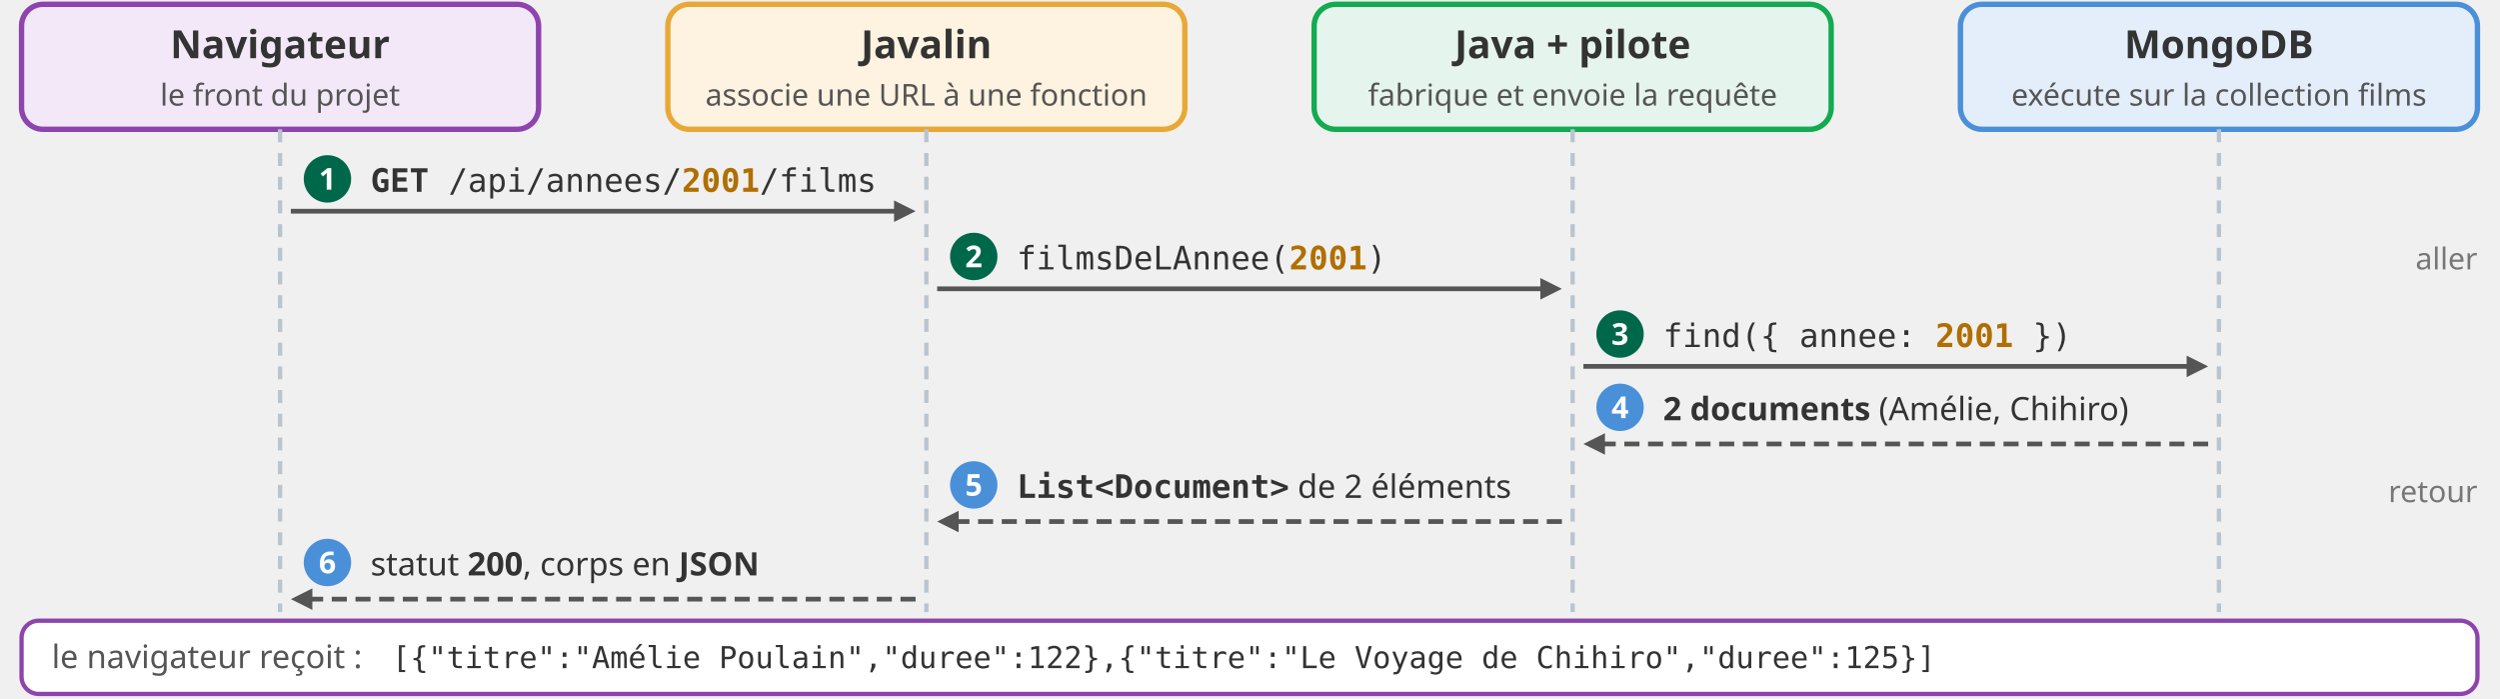
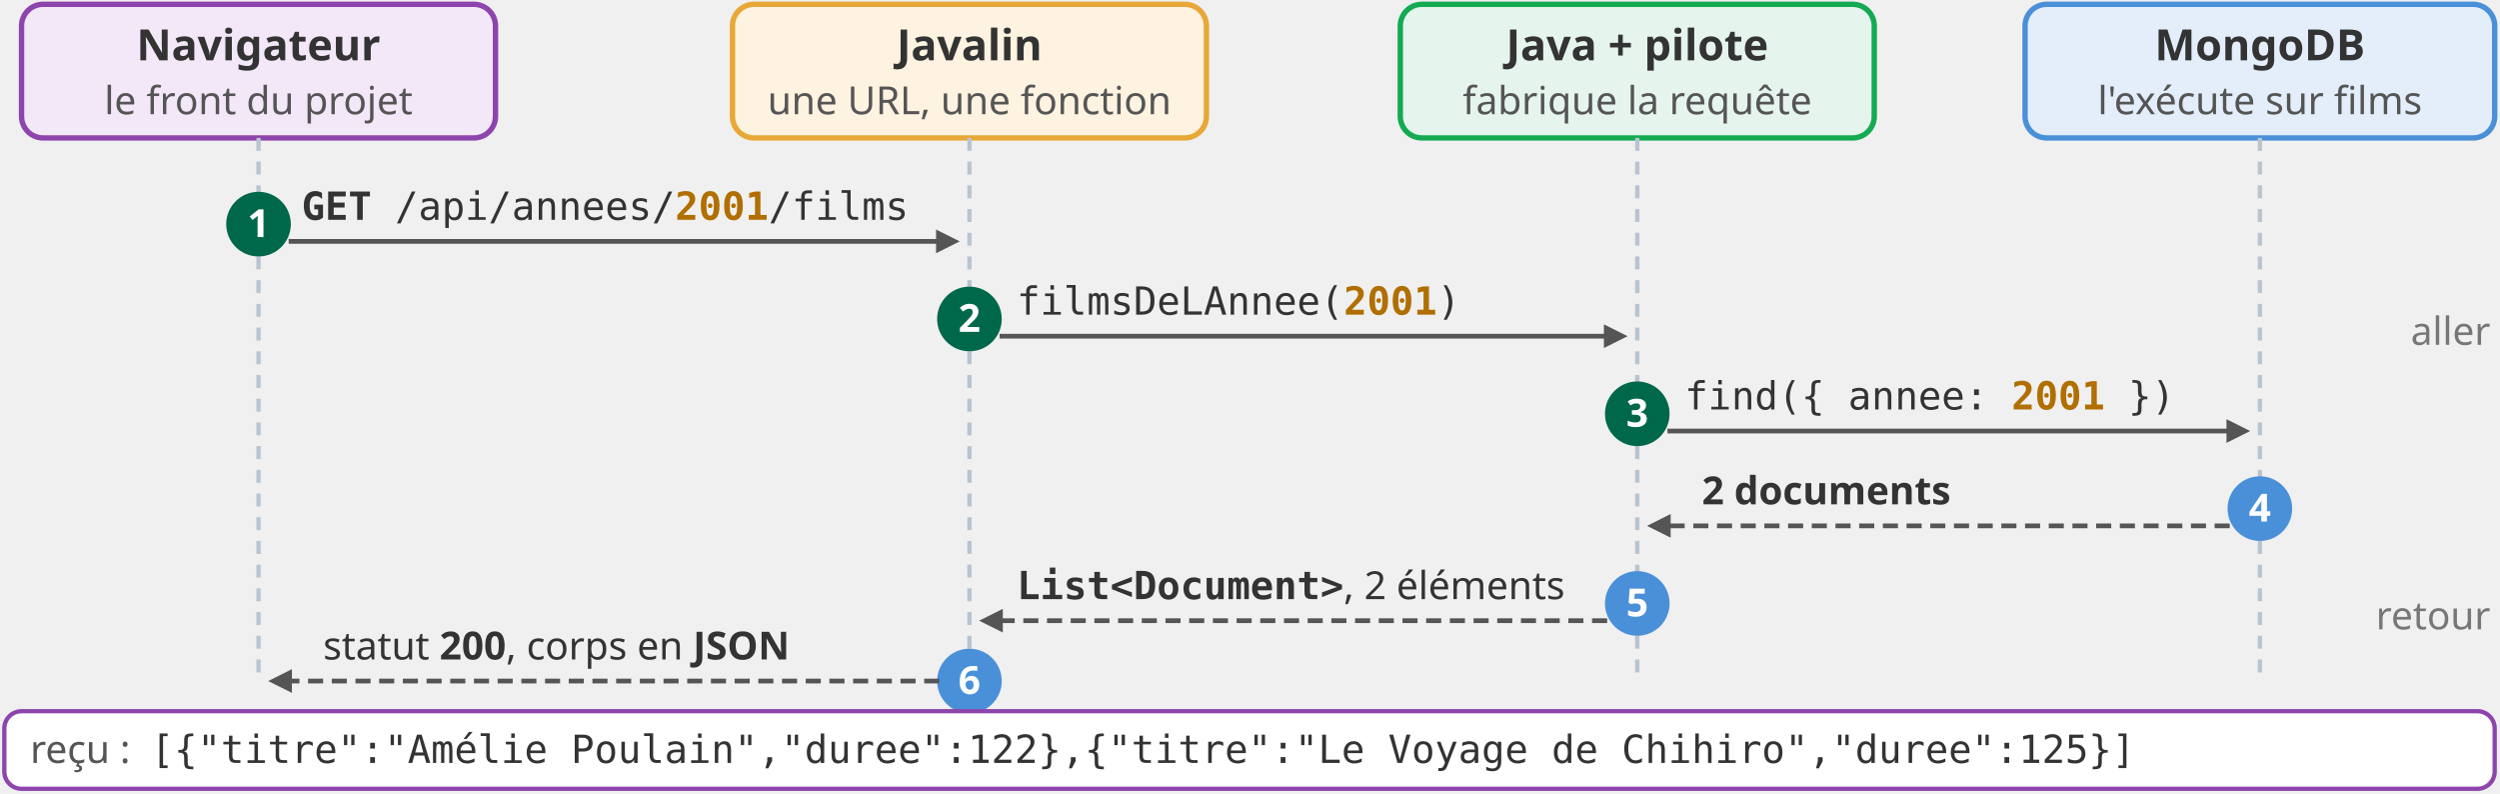
- <svg xmlns="http://www.w3.org/2000/svg" viewBox="0 0 1160 324" font-family="sans-serif" role="img" aria-labelledby="t">
+ <svg xmlns="http://www.w3.org/2000/svg" viewBox="0 0 1160 368" font-family="sans-serif" role="img" aria-labelledby="t">
  <defs>
-     <marker id="fl" viewBox="0 0 10 10" refX="5" refY="5" markerWidth="10" markerHeight="10" markerUnits="userSpaceOnUse" orient="auto-start-reverse">
+     <marker id="fl" viewBox="0 0 10 10" refX="5" refY="5" markerWidth="11" markerHeight="11" markerUnits="userSpaceOnUse" orient="auto-start-reverse">
      <path d="M0,0 L10,5 L0,10 z" fill="#555" />
    </marker>
  </defs>
-   <rect x="10" y="2" width="240" height="58" rx="10" fill="#f3e8f8" stroke="#8e44ad" stroke-width="2.5" />
-   <text x="130" y="27" font-size="18" font-weight="bold" fill="#333" text-anchor="middle">Navigateur</text>
-   <text x="130" y="49" font-size="14" fill="#555" text-anchor="middle">le front du projet</text>
-   <rect x="310" y="2" width="240" height="58" rx="10" fill="#fdf3e0" stroke="#e8a838" stroke-width="2.5" />
-   <text x="430" y="27" font-size="18" font-weight="bold" fill="#333" text-anchor="middle">Javalin</text>
-   <text x="430" y="49" font-size="14" fill="#555" text-anchor="middle">associe une URL à une fonction</text>
-   <rect x="610" y="2" width="240" height="58" rx="10" fill="#e6f4ee" stroke="#13aa52" stroke-width="2.5" />
-   <text x="730" y="27" font-size="18" font-weight="bold" fill="#333" text-anchor="middle">Java + pilote</text>
-   <text x="730" y="49" font-size="14" fill="#555" text-anchor="middle">fabrique et envoie la requête</text>
-   <rect x="910" y="2" width="240" height="58" rx="10" fill="#e3eefa" stroke="#4a90d9" stroke-width="2.5" />
-   <text x="1030" y="27" font-size="18" font-weight="bold" fill="#333" text-anchor="middle">MongoDB</text>
-   <text x="1030" y="49" font-size="14" fill="#555" text-anchor="middle">exécute sur la collection films</text>
+   <rect x="10" y="2" width="220" height="62" rx="10" fill="#f3e8f8" stroke="#8e44ad" stroke-width="2.5" />
+   <text x="120" y="28" font-size="20" font-weight="bold" fill="#333" text-anchor="middle">Navigateur</text>
+   <text x="120" y="53" font-size="18" fill="#555" text-anchor="middle">le front du projet</text>
+   <rect x="340" y="2" width="220" height="62" rx="10" fill="#fdf3e0" stroke="#e8a838" stroke-width="2.5" />
+   <text x="450" y="28" font-size="20" font-weight="bold" fill="#333" text-anchor="middle">Javalin</text>
+   <text x="450" y="53" font-size="18" fill="#555" text-anchor="middle">une URL, une fonction</text>
+   <rect x="650" y="2" width="220" height="62" rx="10" fill="#e6f4ee" stroke="#13aa52" stroke-width="2.5" />
+   <text x="760" y="28" font-size="20" font-weight="bold" fill="#333" text-anchor="middle">Java + pilote</text>
+   <text x="760" y="53" font-size="18" fill="#555" text-anchor="middle">fabrique la requête</text>
+   <rect x="940" y="2" width="218" height="62" rx="10" fill="#e3eefa" stroke="#4a90d9" stroke-width="2.5" />
+   <text x="1049" y="28" font-size="20" font-weight="bold" fill="#333" text-anchor="middle">MongoDB</text>
+   <text x="1049" y="53" font-size="18" fill="#555" text-anchor="middle">l'exécute sur films</text>
  <g stroke="#b8c4cf" stroke-width="2" stroke-dasharray="6 5">
-     <line x1="130" y1="60" x2="130" y2="284" />
-     <line x1="430" y1="60" x2="430" y2="284" />
-     <line x1="730" y1="60" x2="730" y2="284" />
-     <line x1="1030" y1="60" x2="1030" y2="284" />
+     <line x1="120" y1="64" x2="120" y2="316" />
+     <line x1="450" y1="64" x2="450" y2="316" />
+     <line x1="760" y1="64" x2="760" y2="316" />
+     <line x1="1049" y1="64" x2="1049" y2="316" />
  </g>
-   <line x1="135" y1="98" x2="420" y2="98" stroke="#555" stroke-width="2.2" marker-end="url(#fl)" />
-   <circle cx="152" cy="83" r="11" fill="#00684a" />
-   <text x="152" y="88" font-size="14" font-weight="bold" fill="#ffffff" text-anchor="middle">1</text>
-   <text x="172" y="89" font-family="monospace" font-size="15" fill="#333">
+   <g font-size="18" font-weight="bold" fill="#fff" text-anchor="middle">
+     <circle cx="120" cy="104" r="15" fill="#00684a" />
+     <text x="120" y="110">1</text>
+     <circle cx="450" cy="148" r="15" fill="#00684a" />
+     <text x="450" y="154">2</text>
+     <circle cx="760" cy="192" r="15" fill="#00684a" />
+     <text x="760" y="198">3</text>
+     <circle cx="1049" cy="236" r="15" fill="#4a90d9" />
+     <text x="1049" y="242">4</text>
+     <circle cx="760" cy="280" r="15" fill="#4a90d9" />
+     <text x="760" y="286">5</text>
+     <circle cx="450" cy="316" r="15" fill="#4a90d9" />
+     <text x="450" y="322">6</text>
+   </g>
+   <line x1="134" y1="112" x2="440" y2="112" stroke="#555" stroke-width="2.2" marker-end="url(#fl)" />
+   <text x="140" y="102" font-family="monospace" font-size="18" fill="#333">
    <tspan font-weight="bold">GET</tspan> /api/annees/<tspan fill="#b06f00" font-weight="bold">2001</tspan>/films</text>
-   <line x1="435" y1="134" x2="720" y2="134" stroke="#555" stroke-width="2.2" marker-end="url(#fl)" />
-   <circle cx="452" cy="119" r="11" fill="#00684a" />
-   <text x="452" y="124" font-size="14" font-weight="bold" fill="#ffffff" text-anchor="middle">2</text>
-   <text x="472" y="125" font-family="monospace" font-size="15" fill="#333">filmsDeLAnnee(<tspan fill="#b06f00" font-weight="bold">2001</tspan>)</text>
-   <line x1="735" y1="170" x2="1020" y2="170" stroke="#555" stroke-width="2.2" marker-end="url(#fl)" />
-   <circle cx="752" cy="155" r="11" fill="#00684a" />
-   <text x="752" y="160" font-size="14" font-weight="bold" fill="#ffffff" text-anchor="middle">3</text>
-   <text x="772" y="161" font-family="monospace" font-size="15" fill="#333">find({ annee: <tspan fill="#b06f00" font-weight="bold">2001</tspan> })</text>
-   <line x1="1025" y1="206" x2="740" y2="206" stroke="#555" stroke-width="2.2" stroke-dasharray="7 4" marker-end="url(#fl)" />
-   <circle cx="752" cy="189" r="11" fill="#4a90d9" />
-   <text x="752" y="194" font-size="14" font-weight="bold" fill="#ffffff" text-anchor="middle">4</text>
-   <text x="772" y="195" font-size="15" fill="#333">
-     <tspan font-weight="bold">2 documents</tspan> (Amélie, Chihiro)</text>
-   <line x1="725" y1="242" x2="440" y2="242" stroke="#555" stroke-width="2.2" stroke-dasharray="7 4" marker-end="url(#fl)" />
-   <circle cx="452" cy="225" r="11" fill="#4a90d9" />
-   <text x="452" y="230" font-size="14" font-weight="bold" fill="#ffffff" text-anchor="middle">5</text>
-   <text x="472" y="231" font-size="15" fill="#333">
-     <tspan font-family="monospace" font-weight="bold">List&lt;Document&gt;</tspan> de 2 éléments</text>
-   <line x1="425" y1="278" x2="140" y2="278" stroke="#555" stroke-width="2.2" stroke-dasharray="7 4" marker-end="url(#fl)" />
-   <circle cx="152" cy="261" r="11" fill="#4a90d9" />
-   <text x="152" y="266" font-size="14" font-weight="bold" fill="#ffffff" text-anchor="middle">6</text>
-   <text x="172" y="267" font-size="15" fill="#333">statut <tspan font-weight="bold">200</tspan>, corps en <tspan font-weight="bold">JSON</tspan>
+   <line x1="464" y1="156" x2="750" y2="156" stroke="#555" stroke-width="2.2" marker-end="url(#fl)" />
+   <text x="472" y="146" font-family="monospace" font-size="18" fill="#333">filmsDeLAnnee(<tspan fill="#b06f00" font-weight="bold">2001</tspan>)</text>
+   <line x1="774" y1="200" x2="1039" y2="200" stroke="#555" stroke-width="2.2" marker-end="url(#fl)" />
+   <text x="782" y="190" font-family="monospace" font-size="18" fill="#333">find({ annee: <tspan fill="#b06f00" font-weight="bold">2001</tspan> })</text>
+   <line x1="1035" y1="244" x2="770" y2="244" stroke="#555" stroke-width="2.2" stroke-dasharray="7 4" marker-end="url(#fl)" />
+   <text x="790" y="234" font-size="18" fill="#333">
+     <tspan font-weight="bold">2 documents</tspan>
  </text>
-   <text x="1150" y="125" font-size="14" fill="#777" text-anchor="end">aller</text>
-   <text x="1150" y="233" font-size="14" fill="#777" text-anchor="end">retour</text>
-   <rect x="10" y="288" width="1140" height="34" rx="8" fill="#ffffff" stroke="#8e44ad" stroke-width="2" />
-   <text x="24" y="310" font-size="15" fill="#555">le navigateur reçoit :</text>
-   <text x="182" y="310" font-family="monospace" font-size="14" fill="#333">[{"titre":"Amélie Poulain","duree":122},{"titre":"Le Voyage de Chihiro","duree":125}]</text>
+   <line x1="746" y1="288" x2="460" y2="288" stroke="#555" stroke-width="2.2" stroke-dasharray="7 4" marker-end="url(#fl)" />
+   <text x="472" y="278" font-size="18" fill="#333">
+     <tspan font-family="monospace" font-weight="bold">List&lt;Document&gt;</tspan>, 2 éléments</text>
+   <line x1="436" y1="316" x2="130" y2="316" stroke="#555" stroke-width="2.2" stroke-dasharray="7 4" marker-end="url(#fl)" />
+   <text x="150" y="306" font-size="18" fill="#333">statut <tspan font-weight="bold">200</tspan>, corps en <tspan font-weight="bold">JSON</tspan>
+   </text>
+   <g font-size="18" fill="#777" text-anchor="end">
+     <text x="1156" y="160">aller</text>
+     <text x="1156" y="292">retour</text>
+   </g>
+   <rect x="2" y="330" width="1156" height="36" rx="8" fill="#ffffff" stroke="#8e44ad" stroke-width="2" />
+   <text x="14" y="354" font-size="18" fill="#555">reçu :</text>
+   <text x="70" y="354" font-family="monospace" font-size="18" fill="#333">[{"titre":"Amélie Poulain","duree":122},{"titre":"Le Voyage de Chihiro","duree":125}]</text>
</svg>
